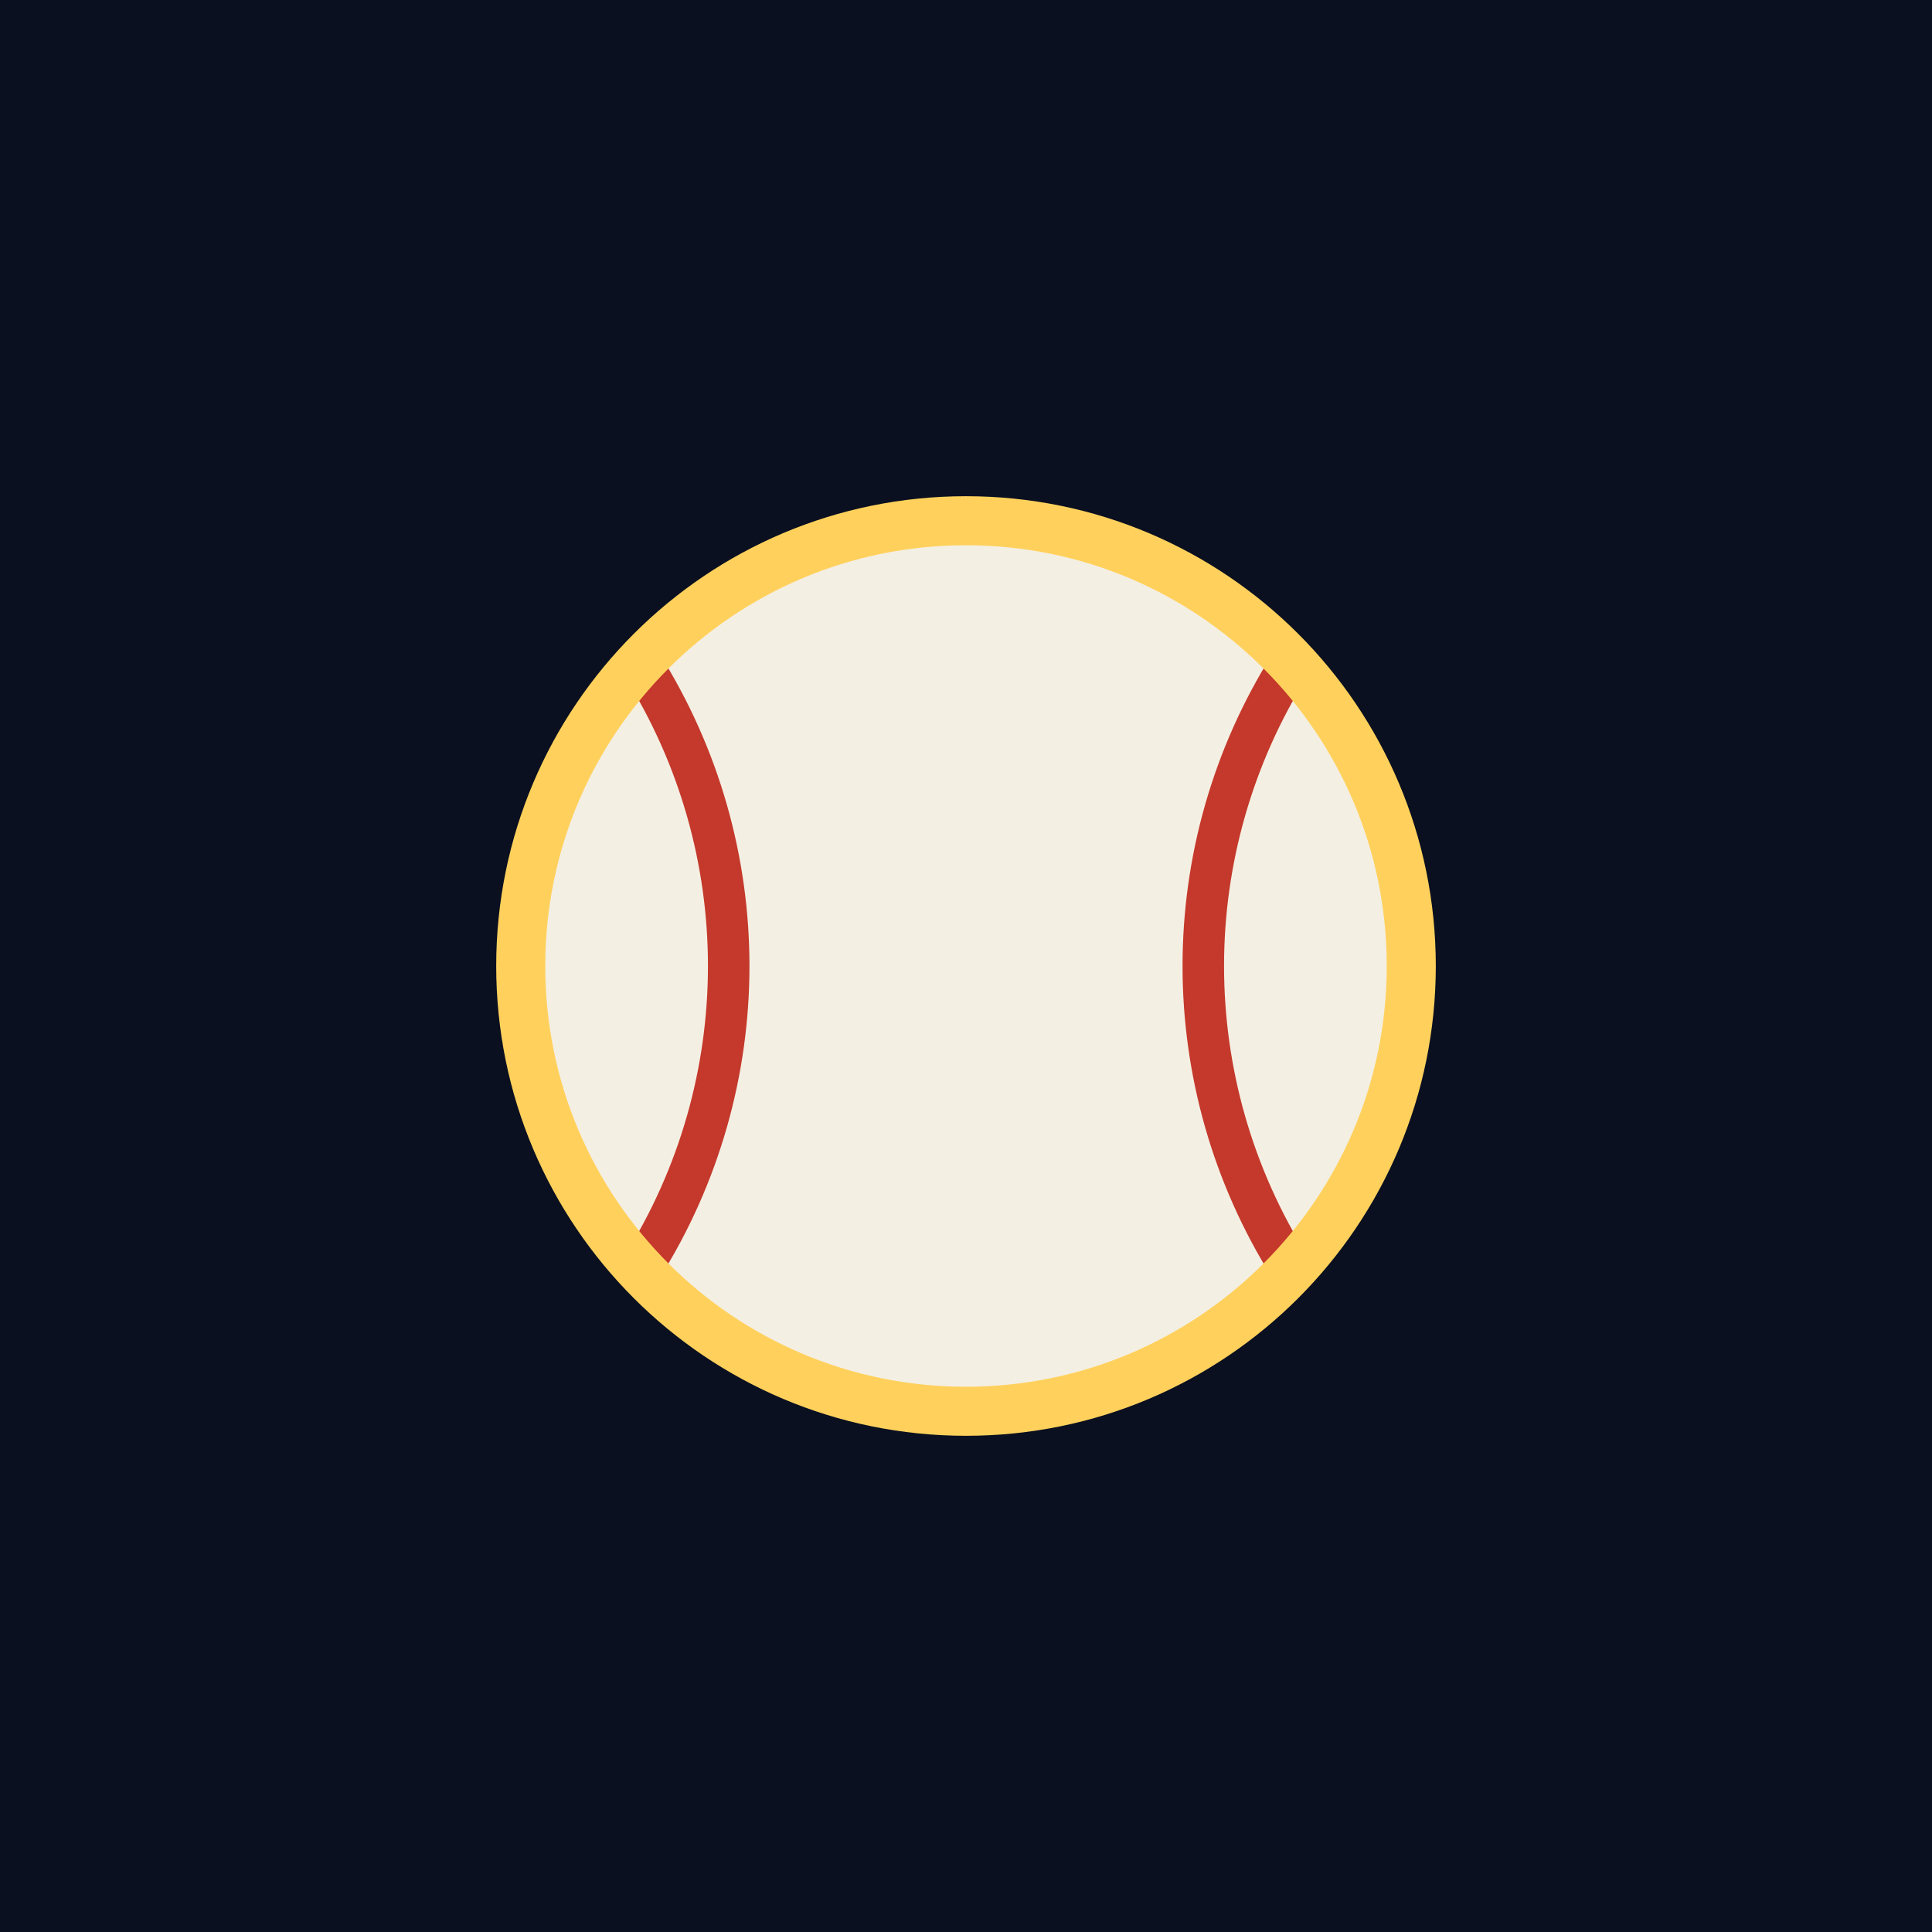
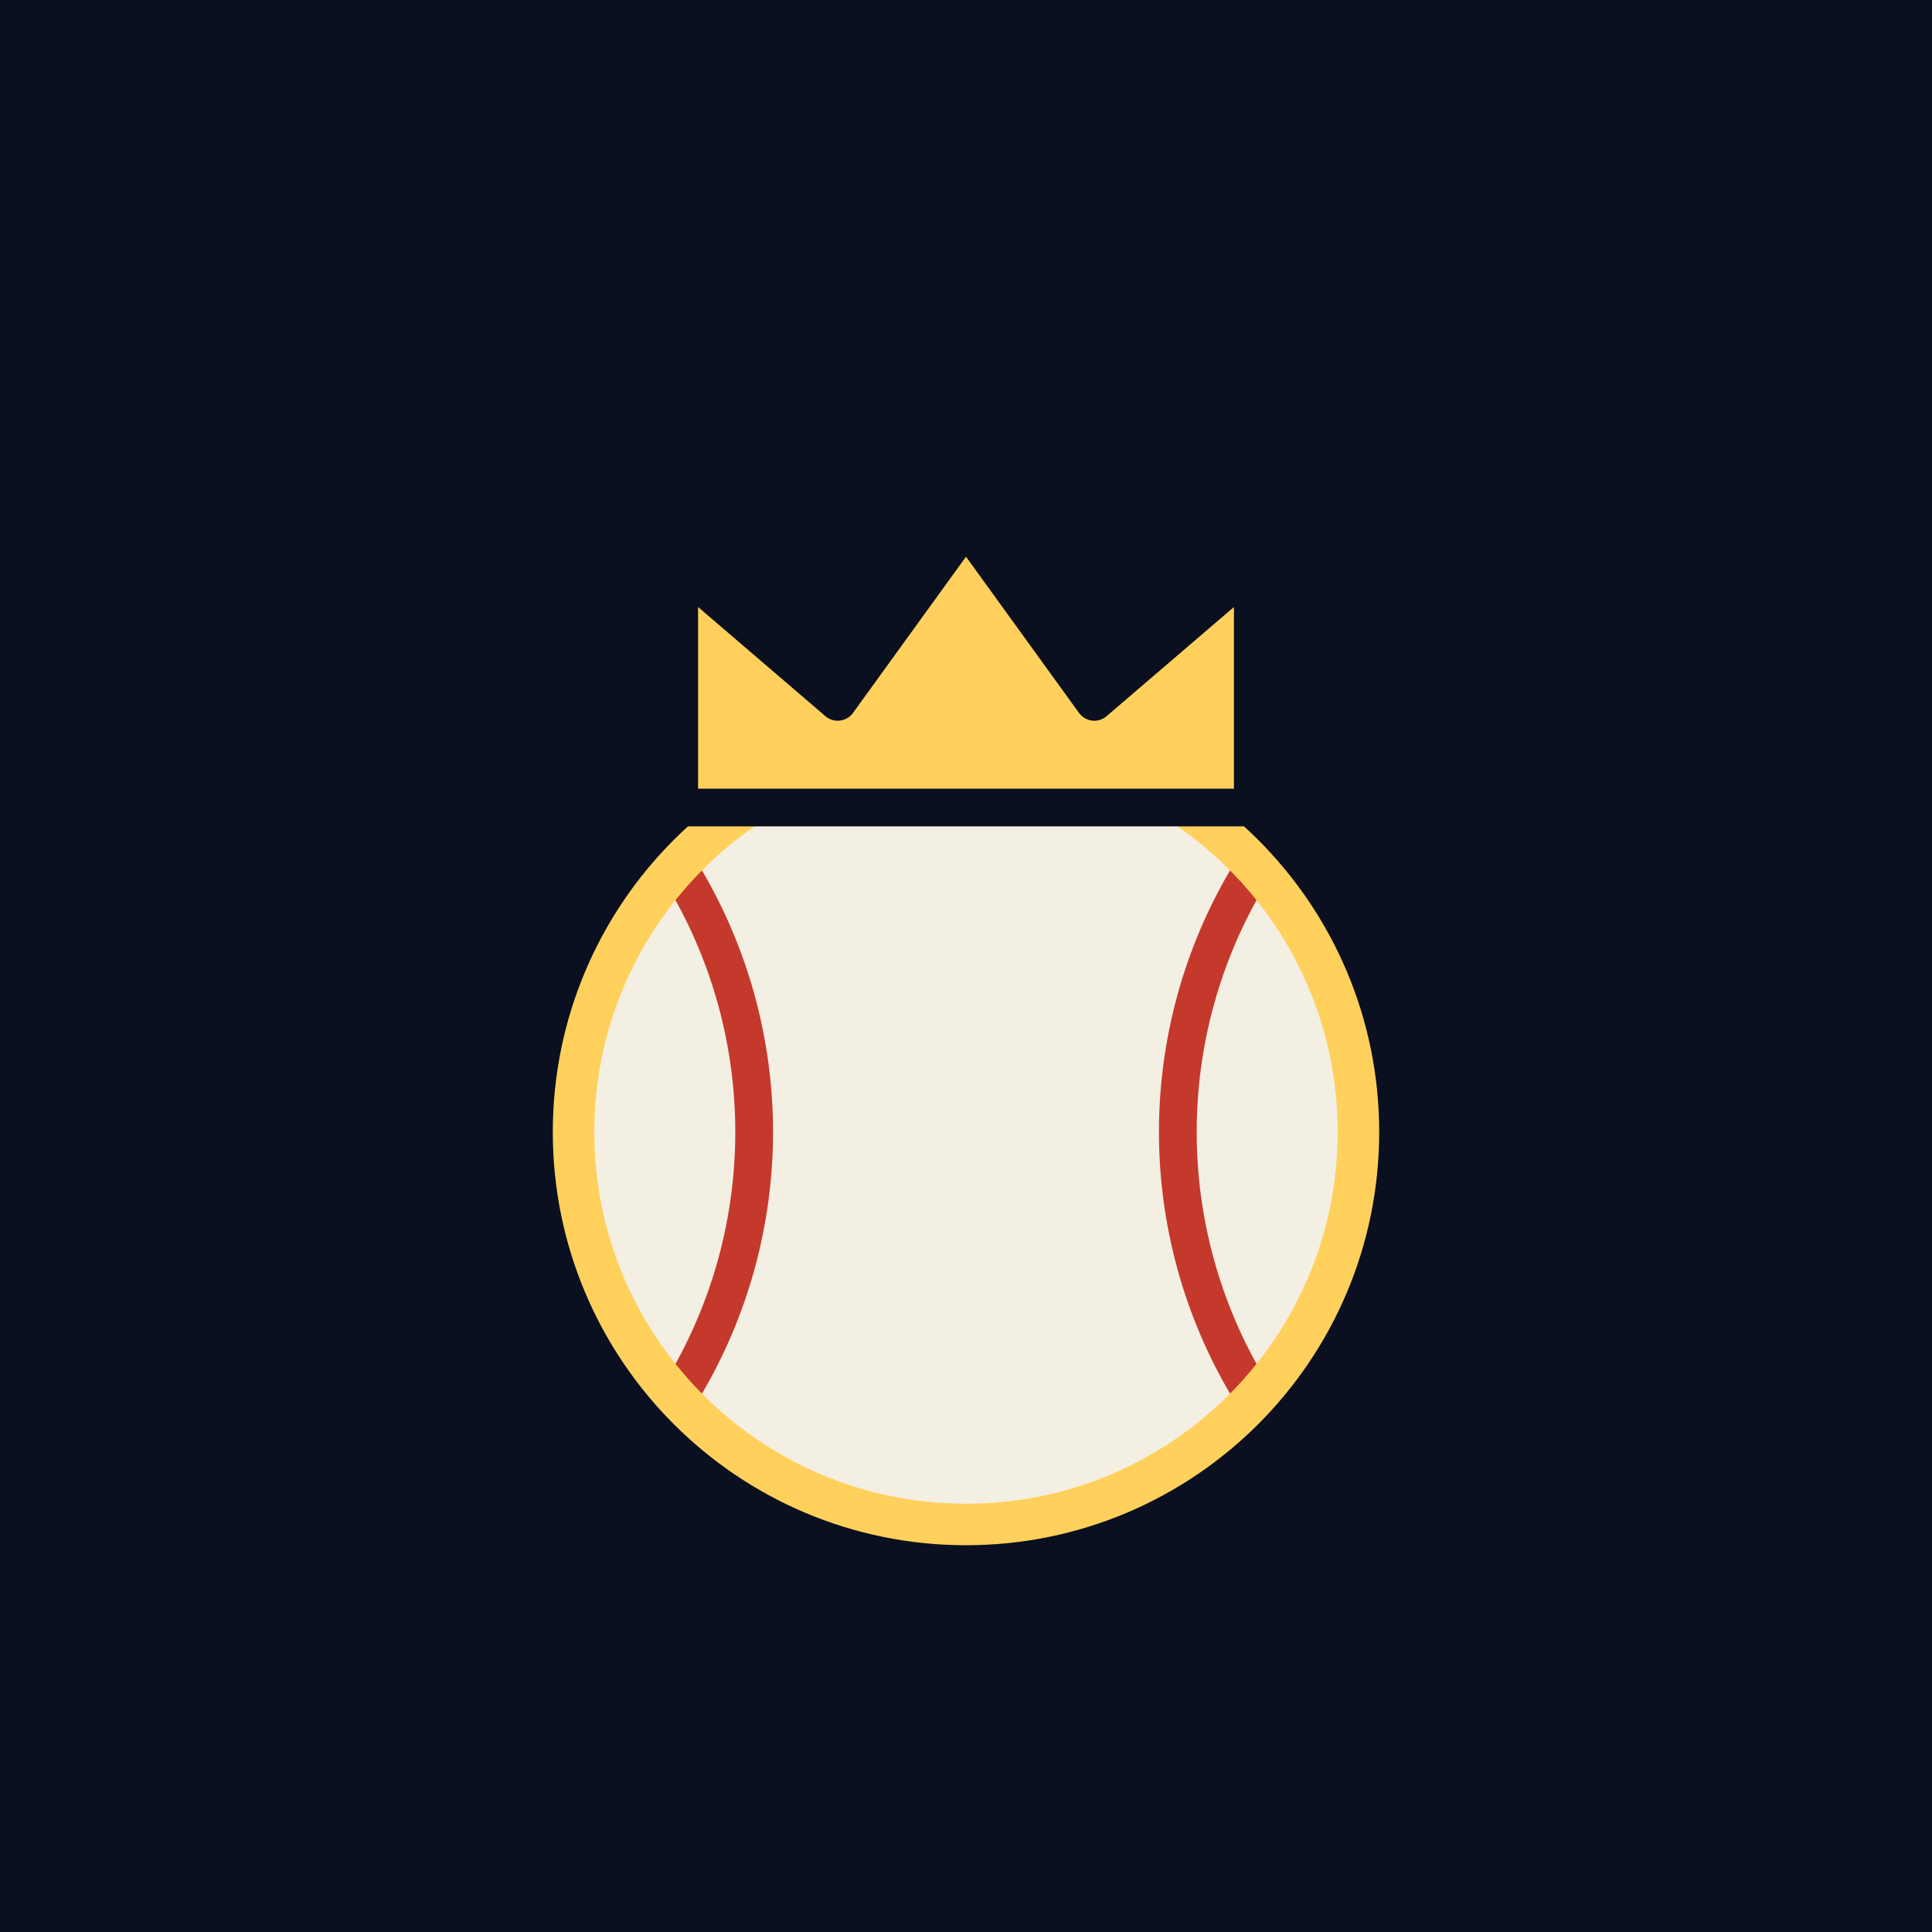
- <svg xmlns="http://www.w3.org/2000/svg" viewBox="0 0 512 512" role="img" aria-label="Moonshot Nine">
+ <svg xmlns="http://www.w3.org/2000/svg" viewBox="0 0 512 512" role="img" aria-label="Mr. Baseball Dynasty">
  <rect width="512" height="512" fill="#0b1020" />
-   <circle cx="256" cy="256" r="118" fill="#f4efe3" />
-   <g fill="none" stroke="#c4392b" stroke-width="11" stroke-linecap="round">
-     <path d="M170 176a150 150 0 0 1 0 160" />
-     <path d="M342 176a150 150 0 0 0 0 160" />
+   <circle cx="256" cy="300" r="104" fill="#f4efe3" />
+   <g fill="none" stroke="#c4392b" stroke-width="10" stroke-linecap="round">
+     <path d="M181 232a132 132 0 0 1 0 136" />
+     <path d="M331 232a132 132 0 0 0 0 136" />
  </g>
-   <circle cx="256" cy="256" r="118" fill="none" stroke="#ffd15c" stroke-width="13" />
+   <circle cx="256" cy="300" r="104" fill="none" stroke="#ffd15c" stroke-width="11" />
+   <path d="M180 214v-64l42 36 34-47 34 47 42-36v64z" fill="#ffd15c" stroke="#0b1020" stroke-width="10" stroke-linejoin="round" />
</svg>
